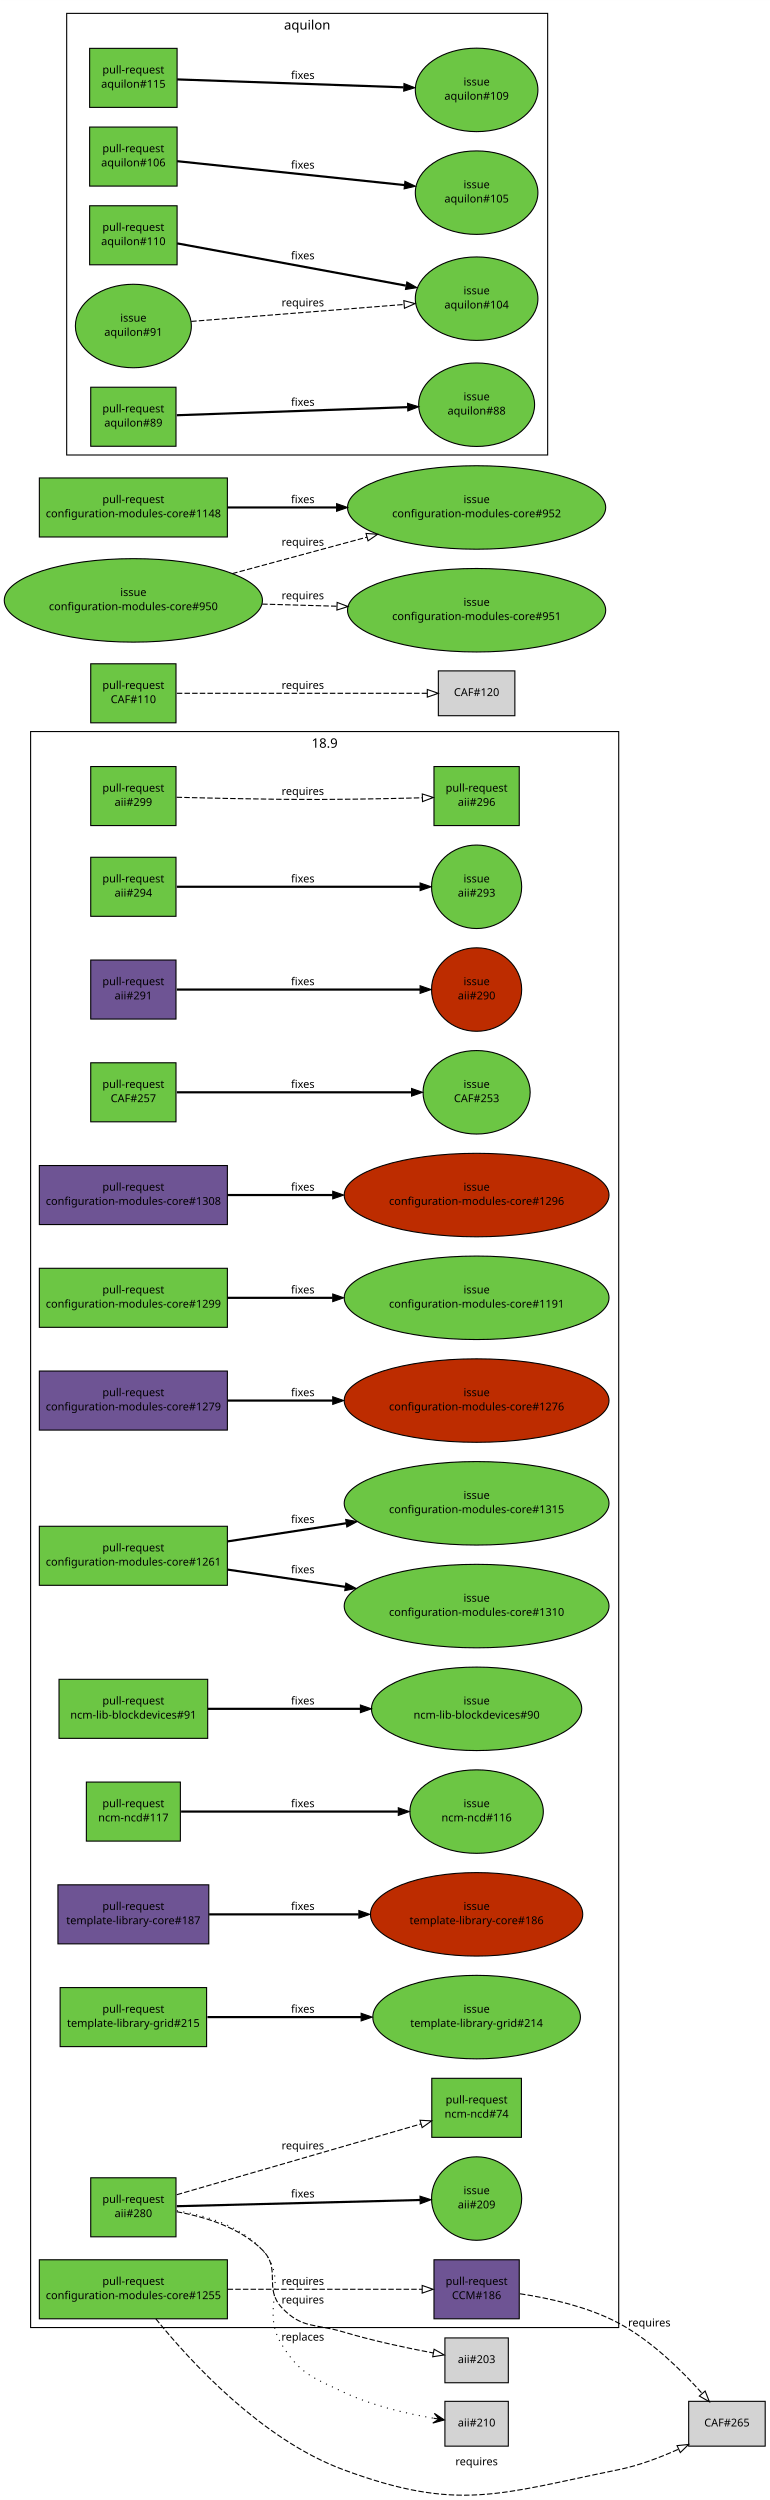
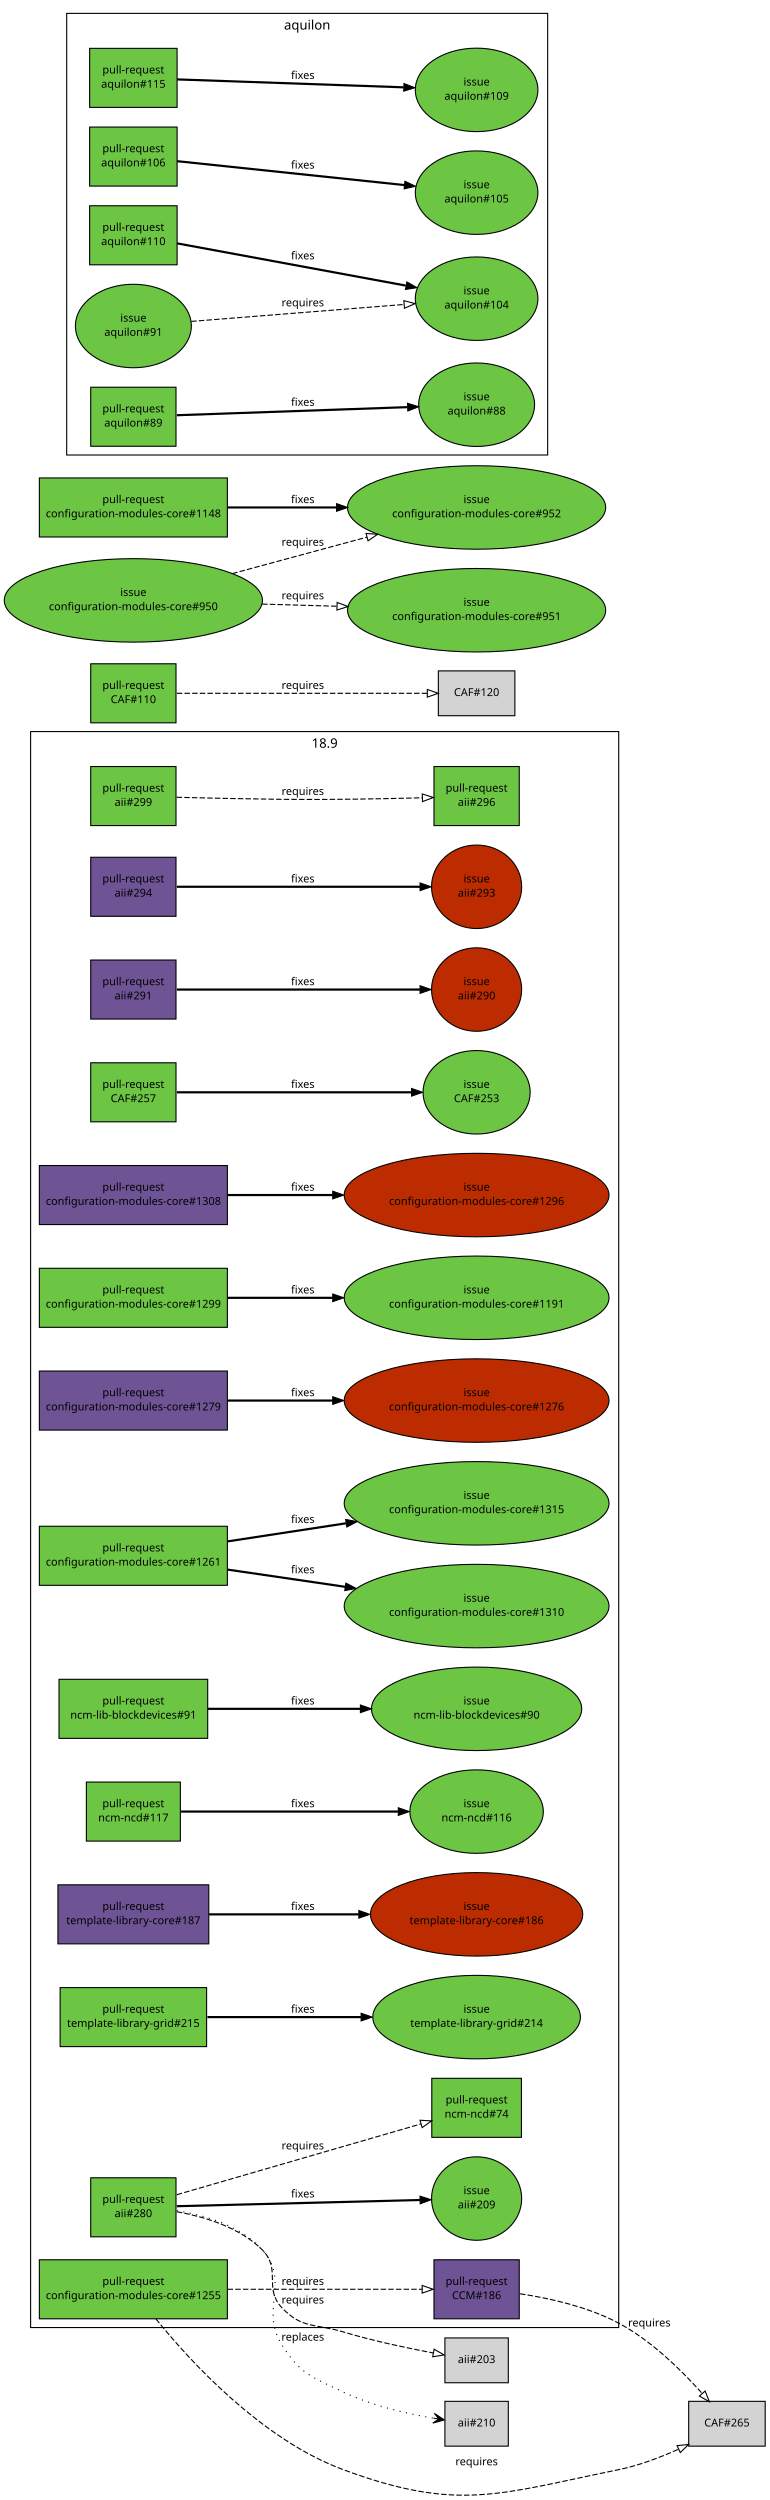
<svg xmlns="http://www.w3.org/2000/svg" xmlns:xlink="http://www.w3.org/1999/xlink" width="704pt" height="2287pt" viewBox="0.00 0.00 704.00 2286.53">
  <g id="graph1" class="graph" transform="scale(1 1) rotate(0) translate(4 2282.53)">
    <polygon fill="white" stroke="white" points="-4,5 -4,-2282.53 701,-2282.53 701,5 -4,5" />
    <g id="graph2" class="cluster">
      <polygon fill="none" stroke="black" points="24,-153.526 24,-1613.53 562,-1613.53 562,-153.526 24,-153.526" />
      <text text-anchor="middle" x="293" y="-1598.73" font-family="Sans" font-size="12.00">18.9</text>
    </g>
    <g id="graph4" class="cluster">
      <polygon fill="none" stroke="black" points="57,-1866.53 57,-2270.53 497,-2270.53 497,-1866.53 57,-1866.53" />
      <text text-anchor="middle" x="277" y="-2255.73" font-family="Sans" font-size="12.00">aquilon</text>
    </g>
    <g id="node1" class="node">
      <a xlink:href="https://github.com/quattor/aii/pull/299" xlink:title="aii-dhcp: support optional hostname ip verification" target="_parent">
        <polygon fill="#6cc644" stroke="black" points="157,-1581.53 79,-1581.53 79,-1527.53 157,-1527.53 157,-1581.53" />
        <text text-anchor="middle" x="118" y="-1558.53" font-family="Sans" font-size="10.00">pull-request</text>
        <text text-anchor="middle" x="118" y="-1545.53" font-family="Sans" font-size="10.00">aii#299</text>
      </a>
    </g>
    <g id="node3" class="node">
      <a xlink:href="https://github.com/quattor/aii/pull/296" xlink:title="DHCP plugin updates" target="_parent">
        <polygon fill="#6cc644" stroke="black" points="471,-1581.53 393,-1581.53 393,-1527.53 471,-1527.53 471,-1581.53" />
        <text text-anchor="middle" x="432" y="-1558.53" font-family="Sans" font-size="10.00">pull-request</text>
        <text text-anchor="middle" x="432" y="-1545.53" font-family="Sans" font-size="10.00">aii#296</text>
      </a>
    </g>
    <g id="edge2" class="edge">
      <path fill="none" stroke="black" stroke-dasharray="5,2" d="M157.571,-1553.42C184.705,-1552.72 221.529,-1551.88 254,-1551.53 297.318,-1551.05 346.561,-1551.99 382.256,-1552.95" />
      <polygon fill="none" stroke="black" points="382.318,-1556.45 392.411,-1553.23 382.512,-1549.45 382.318,-1556.45" />
      <text text-anchor="middle" x="273" y="-1555.53" font-family="Sans" font-size="10.00">requires</text>
    </g>
    <g id="node4" class="node">
      <a xlink:href="https://github.com/quattor/aii/pull/294" xlink:title="aii: ks: disable selinux with kernel param" target="_parent">
-         <polygon fill="#6cc644" stroke="black" points="157,-1498.53 79,-1498.53 79,-1444.53 157,-1444.53 157,-1498.53" />
+         <polygon fill="#6e5494" stroke="black" points="157,-1498.53 79,-1498.53 79,-1444.53 157,-1444.53 157,-1498.53" />
        <text text-anchor="middle" x="118" y="-1475.53" font-family="Sans" font-size="10.00">pull-request</text>
        <text text-anchor="middle" x="118" y="-1462.53" font-family="Sans" font-size="10.00">aii#294</text>
      </a>
    </g>
    <g id="node6" class="node">
      <a xlink:href="https://github.com/quattor/aii/issues/293" xlink:title="Disabling selinux during OS installation does not work with CentOS 7.5" target="_parent">
-         <ellipse fill="#6cc644" stroke="black" cx="432" cy="-1471.53" rx="41.217" ry="38.184" />
+         <ellipse fill="#bd2c00" stroke="black" cx="432" cy="-1471.53" rx="41.217" ry="38.184" />
        <text text-anchor="middle" x="432" y="-1475.53" font-family="Sans" font-size="10.00">issue</text>
        <text text-anchor="middle" x="432" y="-1462.53" font-family="Sans" font-size="10.00">aii#293</text>
      </a>
    </g>
    <g id="edge4" class="edge">
      <path fill="none" stroke="black" stroke-width="2" d="M157.768,-1471.53C214.279,-1471.53 317.868,-1471.53 380.284,-1471.53" />
      <polygon fill="black" stroke="black" points="380.31,-1475.03 390.31,-1471.53 380.31,-1468.03 380.31,-1475.03" />
      <text text-anchor="middle" x="273" y="-1475.53" font-family="Sans" font-size="10.00">fixes</text>
    </g>
    <g id="node7" class="node">
      <a xlink:href="https://github.com/quattor/aii/pull/291" xlink:title="aii-installfe: add support for --cdburl" target="_parent">
        <polygon fill="#6e5494" stroke="black" points="157,-1404.53 79,-1404.53 79,-1350.53 157,-1350.53 157,-1404.53" />
        <text text-anchor="middle" x="118" y="-1381.53" font-family="Sans" font-size="10.00">pull-request</text>
        <text text-anchor="middle" x="118" y="-1368.53" font-family="Sans" font-size="10.00">aii#291</text>
      </a>
    </g>
    <g id="node9" class="node">
      <a xlink:href="https://github.com/quattor/aii/issues/290" xlink:title="18.6.0: aii-installfe should allow to define cdburl" target="_parent">
        <ellipse fill="#bd2c00" stroke="black" cx="432" cy="-1377.53" rx="41.217" ry="38.184" />
        <text text-anchor="middle" x="432" y="-1381.53" font-family="Sans" font-size="10.00">issue</text>
        <text text-anchor="middle" x="432" y="-1368.53" font-family="Sans" font-size="10.00">aii#290</text>
      </a>
    </g>
    <g id="edge6" class="edge">
      <path fill="none" stroke="black" stroke-width="2" d="M157.768,-1377.53C214.279,-1377.53 317.868,-1377.53 380.284,-1377.53" />
      <polygon fill="black" stroke="black" points="380.31,-1381.03 390.31,-1377.53 380.31,-1374.03 380.31,-1381.03" />
      <text text-anchor="middle" x="273" y="-1381.53" font-family="Sans" font-size="10.00">fixes</text>
    </g>
    <g id="node10" class="node">
      <a xlink:href="https://github.com/quattor/aii/pull/280" xlink:title="Support active configuration attribute for plugins" target="_parent">
        <polygon fill="#6cc644" stroke="black" points="157,-290.526 79,-290.526 79,-236.526 157,-236.526 157,-290.526" />
        <text text-anchor="middle" x="118" y="-267.526" font-family="Sans" font-size="10.00">pull-request</text>
        <text text-anchor="middle" x="118" y="-254.526" font-family="Sans" font-size="10.00">aii#280</text>
      </a>
    </g>
    <g id="node12" class="node">
      <a xlink:href="https://github.com/quattor/aii/issues/209" xlink:title="support ACTIVE_CONFIG" target="_parent">
        <ellipse fill="#6cc644" stroke="black" cx="432" cy="-271.526" rx="41.217" ry="38.184" />
        <text text-anchor="middle" x="432" y="-275.526" font-family="Sans" font-size="10.00">issue</text>
        <text text-anchor="middle" x="432" y="-262.526" font-family="Sans" font-size="10.00">aii#209</text>
      </a>
    </g>
    <g id="edge8" class="edge">
      <path fill="none" stroke="black" stroke-width="2" d="M157.768,-264.539C214.279,-265.979 317.868,-268.618 380.284,-270.208" />
      <polygon fill="black" stroke="black" points="380.224,-273.708 390.31,-270.464 380.402,-266.71 380.224,-273.708" />
      <text text-anchor="middle" x="273" y="-272.526" font-family="Sans" font-size="10.00">fixes</text>
    </g>
    <g id="node14" class="node">
      <a xlink:href="https://github.com/quattor/ncm-ncd/pull/74" xlink:title="Set the current active config as an attribute to the component" target="_parent">
        <polygon fill="#6cc644" stroke="black" points="473,-381.526 391,-381.526 391,-327.526 473,-327.526 473,-381.526" />
        <text text-anchor="middle" x="432" y="-358.526" font-family="Sans" font-size="10.00">pull-request</text>
        <text text-anchor="middle" x="432" y="-345.526" font-family="Sans" font-size="10.00">ncm-ncd#74</text>
      </a>
    </g>
    <g id="edge10" class="edge">
      <path fill="none" stroke="black" stroke-dasharray="5,2" d="M157.768,-275.051C214.552,-291.508 318.871,-321.74 381.186,-339.8" />
      <polygon fill="none" stroke="black" points="380.234,-343.168 390.813,-342.589 382.182,-336.444 380.234,-343.168" />
      <text text-anchor="middle" x="273" y="-316.526" font-family="Sans" font-size="10.00">requires</text>
    </g>
    <g id="node16" class="node">
      <polygon fill="lightgrey" stroke="black" points="461,-144.026 403,-144.026 403,-103.026 461,-103.026 461,-144.026" />
      <text text-anchor="middle" x="432" y="-121.026" font-family="Sans" font-size="10.00">aii#203</text>
    </g>
    <g id="edge12" class="edge">
      <path fill="none" stroke="black" stroke-dasharray="5,2" d="M157.743,-259.473C183.166,-254.905 215.166,-245.19 236,-224.526 253.663,-207.007 236.827,-189.525 254,-171.526 272.46,-152.179 284.392,-157.228 310,-149.526 337.129,-141.367 368.388,-134.757 392.472,-130.244" />
      <polygon fill="none" stroke="black" points="393.116,-133.684 402.322,-128.44 391.855,-126.799 393.116,-133.684" />
      <text text-anchor="middle" x="273" y="-175.526" font-family="Sans" font-size="10.00">requires</text>
    </g>
    <g id="node18" class="node">
      <polygon fill="lightgrey" stroke="black" points="461,-86.026 403,-86.026 403,-45.026 461,-45.026 461,-86.026" />
      <text text-anchor="middle" x="432" y="-63.026" font-family="Sans" font-size="10.00">aii#210</text>
    </g>
    <g id="edge14" class="edge">
      <path fill="none" stroke="black" stroke-dasharray="1,5" d="M157.758,-260.431C183.688,-256.283 216.265,-246.676 236,-224.526 262.267,-195.045 233.026,-170.98 254,-137.526 270.668,-110.939 281.664,-108.008 310,-94.526 336.06,-82.126 367.844,-74.792 392.437,-70.603" />
      <polygon fill="black" stroke="black" points="402.498,-68.994 393.334,-75.016 397.561,-69.783 392.624,-70.573 392.624,-70.573 392.624,-70.573 397.561,-69.783 391.913,-66.129 402.498,-68.994 402.498,-68.994" />
      <text text-anchor="middle" x="273" y="-141.526" font-family="Sans" font-size="10.00">replaces</text>
    </g>
    <g id="node19" class="node">
      <a xlink:href="https://github.com/quattor/CAF/pull/257" xlink:title="Process: run process as another user" target="_parent">
        <polygon fill="#6cc644" stroke="black" points="157,-1310.53 79,-1310.53 79,-1256.53 157,-1256.53 157,-1310.53" />
        <text text-anchor="middle" x="118" y="-1287.53" font-family="Sans" font-size="10.00">pull-request</text>
        <text text-anchor="middle" x="118" y="-1274.53" font-family="Sans" font-size="10.00">CAF#257</text>
      </a>
    </g>
    <g id="node21" class="node">
      <a xlink:href="https://github.com/quattor/CAF/issues/253" xlink:title="CAF::Process: Include an option to execute the command as an specific user" target="_parent">
        <ellipse fill="#6cc644" stroke="black" cx="432" cy="-1283.53" rx="48.998" ry="38.184" />
        <text text-anchor="middle" x="432" y="-1287.53" font-family="Sans" font-size="10.00">issue</text>
        <text text-anchor="middle" x="432" y="-1274.53" font-family="Sans" font-size="10.00">CAF#253</text>
      </a>
    </g>
    <g id="edge16" class="edge">
      <path fill="none" stroke="black" stroke-width="2" d="M157.768,-1283.53C211.934,-1283.53 309.353,-1283.53 372.308,-1283.53" />
      <polygon fill="black" stroke="black" points="372.488,-1287.03 382.488,-1283.53 372.488,-1280.03 372.488,-1287.03" />
      <text text-anchor="middle" x="273" y="-1287.53" font-family="Sans" font-size="10.00">fixes</text>
    </g>
    <g id="node22" class="node">
      <a xlink:href="https://github.com/quattor/CAF/pull/110" xlink:title="CAF::Download class: API proposal" target="_parent">
        <polygon fill="#6cc644" stroke="black" points="157,-1675.53 79,-1675.53 79,-1621.53 157,-1621.53 157,-1675.53" />
        <text text-anchor="middle" x="118" y="-1652.53" font-family="Sans" font-size="10.00">pull-request</text>
        <text text-anchor="middle" x="118" y="-1639.53" font-family="Sans" font-size="10.00">CAF#110</text>
      </a>
    </g>
    <g id="node24" class="node">
      <polygon fill="lightgrey" stroke="black" points="467,-1669.03 397,-1669.03 397,-1628.03 467,-1628.03 467,-1669.03" />
      <text text-anchor="middle" x="432" y="-1646.03" font-family="Sans" font-size="10.00">CAF#120</text>
    </g>
    <g id="edge18" class="edge">
      <path fill="none" stroke="black" stroke-dasharray="5,2" d="M157.768,-1648.53C216.269,-1648.53 325.221,-1648.53 386.719,-1648.53" />
      <polygon fill="none" stroke="black" points="386.897,-1652.03 396.897,-1648.53 386.897,-1645.03 386.897,-1652.03" />
      <text text-anchor="middle" x="273" y="-1652.53" font-family="Sans" font-size="10.00">requires</text>
    </g>
    <g id="node25" class="node">
      <a xlink:href="https://github.com/quattor/CCM/pull/186" xlink:title="TextRender: add support for jsonpretty type" target="_parent">
        <polygon fill="#6e5494" stroke="black" points="471,-215.526 393,-215.526 393,-161.526 471,-161.526 471,-215.526" />
        <text text-anchor="middle" x="432" y="-192.526" font-family="Sans" font-size="10.00">pull-request</text>
        <text text-anchor="middle" x="432" y="-179.526" font-family="Sans" font-size="10.00">CCM#186</text>
      </a>
    </g>
    <g id="node27" class="node">
      <polygon fill="lightgrey" stroke="black" points="696,-86.026 626,-86.026 626,-45.026 696,-45.026 696,-86.026" />
      <text text-anchor="middle" x="661" y="-63.026" font-family="Sans" font-size="10.00">CAF#265</text>
    </g>
    <g id="edge20" class="edge">
      <path fill="none" stroke="black" stroke-dasharray="5,2" d="M471.696,-184.425C498.457,-180.406 533.872,-172.581 562,-157.526 592.083,-141.425 619.934,-113.929 638.382,-93.18" />
      <polygon fill="none" stroke="black" points="641.056,-95.439 644.977,-85.596 635.774,-90.846 641.056,-95.439" />
      <text text-anchor="middle" x="590" y="-154.526" font-family="Sans" font-size="10.00">requires</text>
    </g>
    <g id="node28" class="node">
      <a xlink:href="https://github.com/quattor/configuration-modules-core/pull/1308" xlink:title="ncm-network: no error wrt missing (IPv4) ip and netmask in a pure IPv6 config" target="_parent">
        <polygon fill="#6e5494" stroke="black" points="204,-1216.53 32,-1216.53 32,-1162.53 204,-1162.53 204,-1216.53" />
        <text text-anchor="middle" x="118" y="-1193.53" font-family="Sans" font-size="10.00">pull-request</text>
        <text text-anchor="middle" x="118" y="-1180.53" font-family="Sans" font-size="10.00">configuration-modules-core#1308</text>
      </a>
    </g>
    <g id="node30" class="node">
      <a xlink:href="https://github.com/quattor/configuration-modules-core/issues/1296" xlink:title="ncm-network: Returns an error when an interface is configured as IPv6 only" target="_parent">
        <ellipse fill="#bd2c00" stroke="black" cx="432" cy="-1189.53" rx="121.122" ry="38.184" />
        <text text-anchor="middle" x="432" y="-1193.53" font-family="Sans" font-size="10.00">issue</text>
        <text text-anchor="middle" x="432" y="-1180.53" font-family="Sans" font-size="10.00">configuration-modules-core#1296</text>
      </a>
    </g>
    <g id="edge22" class="edge">
      <path fill="none" stroke="black" stroke-width="2" d="M204.217,-1189.53C233.916,-1189.53 267.888,-1189.53 300.372,-1189.53" />
      <polygon fill="black" stroke="black" points="300.399,-1193.03 310.399,-1189.53 300.399,-1186.03 300.399,-1193.03" />
      <text text-anchor="middle" x="273" y="-1193.53" font-family="Sans" font-size="10.00">fixes</text>
    </g>
    <g id="node31" class="node">
      <a xlink:href="https://github.com/quattor/configuration-modules-core/pull/1299" xlink:title="ncm-sysconfig: Quote values" target="_parent">
        <polygon fill="#6cc644" stroke="black" points="204,-1122.53 32,-1122.53 32,-1068.53 204,-1068.53 204,-1122.53" />
        <text text-anchor="middle" x="118" y="-1099.53" font-family="Sans" font-size="10.00">pull-request</text>
        <text text-anchor="middle" x="118" y="-1086.53" font-family="Sans" font-size="10.00">configuration-modules-core#1299</text>
      </a>
    </g>
    <g id="node33" class="node">
      <a xlink:href="https://github.com/quattor/configuration-modules-core/issues/1191" xlink:title="ncm-sysconfig: Values should be quoted" target="_parent">
        <ellipse fill="#6cc644" stroke="black" cx="432" cy="-1095.53" rx="121.122" ry="38.184" />
        <text text-anchor="middle" x="432" y="-1099.53" font-family="Sans" font-size="10.00">issue</text>
        <text text-anchor="middle" x="432" y="-1086.53" font-family="Sans" font-size="10.00">configuration-modules-core#1191</text>
      </a>
    </g>
    <g id="edge24" class="edge">
      <path fill="none" stroke="black" stroke-width="2" d="M204.217,-1095.53C233.916,-1095.53 267.888,-1095.53 300.372,-1095.53" />
      <polygon fill="black" stroke="black" points="300.399,-1099.03 310.399,-1095.53 300.399,-1092.03 300.399,-1099.03" />
      <text text-anchor="middle" x="273" y="-1099.53" font-family="Sans" font-size="10.00">fixes</text>
    </g>
    <g id="node34" class="node">
      <a xlink:href="https://github.com/quattor/configuration-modules-core/pull/1279" xlink:title="ncm-metaconfig: ganeshav2 add include" target="_parent">
        <polygon fill="#6e5494" stroke="black" points="204,-1028.53 32,-1028.53 32,-974.526 204,-974.526 204,-1028.53" />
        <text text-anchor="middle" x="118" y="-1005.53" font-family="Sans" font-size="10.00">pull-request</text>
        <text text-anchor="middle" x="118" y="-992.526" font-family="Sans" font-size="10.00">configuration-modules-core#1279</text>
      </a>
    </g>
    <g id="node36" class="node">
      <a xlink:href="https://github.com/quattor/configuration-modules-core/issues/1276" xlink:title="ncm-metaconfig: Ganesha v2 %include option is missing" target="_parent">
        <ellipse fill="#bd2c00" stroke="black" cx="432" cy="-1001.53" rx="121.122" ry="38.184" />
        <text text-anchor="middle" x="432" y="-1005.53" font-family="Sans" font-size="10.00">issue</text>
        <text text-anchor="middle" x="432" y="-992.526" font-family="Sans" font-size="10.00">configuration-modules-core#1276</text>
      </a>
    </g>
    <g id="edge26" class="edge">
      <path fill="none" stroke="black" stroke-width="2" d="M204.217,-1001.53C233.916,-1001.53 267.888,-1001.53 300.372,-1001.53" />
      <polygon fill="black" stroke="black" points="300.399,-1005.03 310.399,-1001.53 300.399,-998.026 300.399,-1005.03" />
      <text text-anchor="middle" x="273" y="-1005.53" font-family="Sans" font-size="10.00">fixes</text>
    </g>
    <g id="node37" class="node">
      <a xlink:href="https://github.com/quattor/configuration-modules-core/pull/1261" xlink:title="[WIP] ncm-openstack: Include ovs and storage support" target="_parent">
        <polygon fill="#6cc644" stroke="black" points="204,-886.526 32,-886.526 32,-832.526 204,-832.526 204,-886.526" />
        <text text-anchor="middle" x="118" y="-863.526" font-family="Sans" font-size="10.00">pull-request</text>
        <text text-anchor="middle" x="118" y="-850.526" font-family="Sans" font-size="10.00">configuration-modules-core#1261</text>
      </a>
    </g>
    <g id="node39" class="node">
      <a xlink:href="https://github.com/quattor/configuration-modules-core/issues/1310" xlink:title="ncm-openstack: add Heat service support" target="_parent">
        <ellipse fill="#6cc644" stroke="black" cx="432" cy="-813.526" rx="121.122" ry="38.184" />
        <text text-anchor="middle" x="432" y="-817.526" font-family="Sans" font-size="10.00">issue</text>
        <text text-anchor="middle" x="432" y="-804.526" font-family="Sans" font-size="10.00">configuration-modules-core#1310</text>
      </a>
    </g>
    <g id="edge28" class="edge">
      <path fill="none" stroke="black" stroke-width="2" d="M204.217,-846.895C237.408,-842.033 275.936,-836.389 311.76,-831.141" />
      <polygon fill="black" stroke="black" points="312.398,-834.585 321.785,-829.672 311.383,-827.659 312.398,-834.585" />
      <text text-anchor="middle" x="273" y="-843.526" font-family="Sans" font-size="10.00">fixes</text>
    </g>
    <g id="node41" class="node">
      <a xlink:href="https://github.com/quattor/configuration-modules-core/issues/1315" xlink:title="ncm-openstack: add murano service support" target="_parent">
        <ellipse fill="#6cc644" stroke="black" cx="432" cy="-907.526" rx="121.122" ry="38.184" />
        <text text-anchor="middle" x="432" y="-911.526" font-family="Sans" font-size="10.00">issue</text>
        <text text-anchor="middle" x="432" y="-898.526" font-family="Sans" font-size="10.00">configuration-modules-core#1315</text>
      </a>
    </g>
    <g id="edge30" class="edge">
      <path fill="none" stroke="black" stroke-width="2" d="M204.217,-872.706C237.657,-877.817 276.515,-883.757 312.565,-889.268" />
      <polygon fill="black" stroke="black" points="312.238,-892.759 322.652,-890.81 313.296,-885.839 312.238,-892.759" />
      <text text-anchor="middle" x="273" y="-889.526" font-family="Sans" font-size="10.00">fixes</text>
    </g>
    <g id="node42" class="node">
      <a xlink:href="https://github.com/quattor/configuration-modules-core/pull/1255" xlink:title=" ncm-metaconfig: add irods config files" target="_parent">
        <polygon fill="#6cc644" stroke="black" points="204,-215.526 32,-215.526 32,-161.526 204,-161.526 204,-215.526" />
        <text text-anchor="middle" x="118" y="-192.526" font-family="Sans" font-size="10.00">pull-request</text>
        <text text-anchor="middle" x="118" y="-179.526" font-family="Sans" font-size="10.00">configuration-modules-core#1255</text>
      </a>
    </g>
    <g id="edge34" class="edge">
      <path fill="none" stroke="black" stroke-dasharray="5,2" d="M204.217,-188.526C261.388,-188.526 334.397,-188.526 382.136,-188.526" />
      <polygon fill="none" stroke="black" points="382.221,-192.026 392.22,-188.526 382.22,-185.026 382.221,-192.026" />
      <text text-anchor="middle" x="273" y="-192.526" font-family="Sans" font-size="10.00">requires</text>
    </g>
    <g id="edge32" class="edge">
      <path fill="none" stroke="black" stroke-dasharray="5,2" d="M138.576,-161.457C170.314,-122.208 235.408,-51.174 310,-23.526 415.018,15.399 452.246,-1.208 562,-23.526 580.506,-27.289 599.843,-34.635 616.466,-42.146" />
      <polygon fill="none" stroke="black" points="615.371,-45.497 625.913,-46.561 618.335,-39.156 615.371,-45.497" />
      <text text-anchor="middle" x="432" y="-27.526" font-family="Sans" font-size="10.00">requires</text>
    </g>
    <g id="node45" class="node">
      <a xlink:href="https://github.com/quattor/configuration-modules-core/pull/1148" xlink:title="ncm-spma: Remove support from groups from spma yumng backend" target="_parent">
        <polygon fill="#6cc644" stroke="black" points="204,-1845.53 32,-1845.53 32,-1791.53 204,-1791.53 204,-1845.53" />
        <text text-anchor="middle" x="118" y="-1822.53" font-family="Sans" font-size="10.00">pull-request</text>
        <text text-anchor="middle" x="118" y="-1809.53" font-family="Sans" font-size="10.00">configuration-modules-core#1148</text>
      </a>
    </g>
    <g id="node47" class="node">
      <a xlink:href="https://github.com/quattor/configuration-modules-core/issues/952" xlink:title="ncm-spma (yumng): Remove support for package groups" target="_parent">
        <ellipse fill="#6cc644" stroke="black" cx="432" cy="-1818.53" rx="118.087" ry="38.184" />
        <text text-anchor="middle" x="432" y="-1822.53" font-family="Sans" font-size="10.00">issue</text>
        <text text-anchor="middle" x="432" y="-1809.53" font-family="Sans" font-size="10.00">configuration-modules-core#952</text>
      </a>
    </g>
    <g id="edge36" class="edge">
      <path fill="none" stroke="black" stroke-width="2" d="M204.217,-1818.53C234.903,-1818.53 270.151,-1818.53 303.606,-1818.53" />
      <polygon fill="black" stroke="black" points="303.924,-1822.03 313.924,-1818.53 303.924,-1815.03 303.924,-1822.03" />
      <text text-anchor="middle" x="273" y="-1822.53" font-family="Sans" font-size="10.00">fixes</text>
    </g>
    <g id="node48" class="node">
      <a xlink:href="https://github.com/quattor/configuration-modules-core/issues/950" xlink:title="ncm-spma: Remove support for package groups from yum backends" target="_parent">
        <ellipse fill="#6cc644" stroke="black" cx="118" cy="-1733.53" rx="118.087" ry="38.184" />
        <text text-anchor="middle" x="118" y="-1737.53" font-family="Sans" font-size="10.00">issue</text>
        <text text-anchor="middle" x="118" y="-1724.53" font-family="Sans" font-size="10.00">configuration-modules-core#950</text>
      </a>
    </g>
    <g id="edge40" class="edge">
      <path fill="none" stroke="black" stroke-dasharray="5,2" d="M208.401,-1758C246.98,-1768.44 292.147,-1780.67 331.747,-1791.39" />
      <polygon fill="none" stroke="black" points="330.855,-1794.77 341.422,-1794.01 332.684,-1788.02 330.855,-1794.77" />
      <text text-anchor="middle" x="273" y="-1783.53" font-family="Sans" font-size="10.00">requires</text>
    </g>
    <g id="node50" class="node">
      <a xlink:href="https://github.com/quattor/configuration-modules-core/issues/951" xlink:title="ncm-spma (yum): Remove support for package groups" target="_parent">
        <ellipse fill="#6cc644" stroke="black" cx="432" cy="-1724.53" rx="118.087" ry="38.184" />
        <text text-anchor="middle" x="432" y="-1728.53" font-family="Sans" font-size="10.00">issue</text>
        <text text-anchor="middle" x="432" y="-1715.53" font-family="Sans" font-size="10.00">configuration-modules-core#951</text>
      </a>
    </g>
    <g id="edge38" class="edge">
      <path fill="none" stroke="black" stroke-dasharray="5,2" d="M235.815,-1730.15C258.074,-1729.51 281.456,-1728.84 304.01,-1728.19" />
      <polygon fill="none" stroke="black" points="304.412,-1731.68 314.308,-1727.9 304.212,-1724.69 304.412,-1731.68" />
      <text text-anchor="middle" x="273" y="-1734.53" font-family="Sans" font-size="10.00">requires</text>
    </g>
    <g id="node52" class="node">
      <a xlink:href="https://github.com/quattor/ncm-lib-blockdevices/pull/91" xlink:title="Filesystem.pm: add option -f to mkfs.xfs" target="_parent">
        <polygon fill="#6cc644" stroke="black" points="186,-746.526 50,-746.526 50,-692.526 186,-692.526 186,-746.526" />
        <text text-anchor="middle" x="118" y="-723.526" font-family="Sans" font-size="10.00">pull-request</text>
        <text text-anchor="middle" x="118" y="-710.526" font-family="Sans" font-size="10.00">ncm-lib-blockdevices#91</text>
      </a>
    </g>
    <g id="node54" class="node">
      <a xlink:href="https://github.com/quattor/ncm-lib-blockdevices/issues/90" xlink:title="Filesystem: mkfs.xfs should be used with -f" target="_parent">
        <ellipse fill="#6cc644" stroke="black" cx="432" cy="-719.526" rx="96.166" ry="38.184" />
        <text text-anchor="middle" x="432" y="-723.526" font-family="Sans" font-size="10.00">issue</text>
        <text text-anchor="middle" x="432" y="-710.526" font-family="Sans" font-size="10.00">ncm-lib-blockdevices#90</text>
      </a>
    </g>
    <g id="edge42" class="edge">
      <path fill="none" stroke="black" stroke-width="2" d="M186.133,-719.526C226.883,-719.526 279.543,-719.526 325.667,-719.526" />
      <polygon fill="black" stroke="black" points="325.708,-723.026 335.708,-719.526 325.708,-716.026 325.708,-723.026" />
      <text text-anchor="middle" x="273" y="-723.526" font-family="Sans" font-size="10.00">fixes</text>
    </g>
    <g id="node55" class="node">
      <a xlink:href="https://github.com/quattor/ncm-ncd/pull/117" xlink:title="Allow component modules to be loaded from any path" target="_parent">
        <polygon fill="#6cc644" stroke="black" points="161,-652.526 75,-652.526 75,-598.526 161,-598.526 161,-652.526" />
        <text text-anchor="middle" x="118" y="-629.526" font-family="Sans" font-size="10.00">pull-request</text>
        <text text-anchor="middle" x="118" y="-616.526" font-family="Sans" font-size="10.00">ncm-ncd#117</text>
      </a>
    </g>
    <g id="node57" class="node">
      <a xlink:href="https://github.com/quattor/ncm-ncd/issues/116" xlink:title="hasFile() prevents component modules from being relocated" target="_parent">
        <ellipse fill="#6cc644" stroke="black" cx="432" cy="-625.526" rx="61.018" ry="38.184" />
        <text text-anchor="middle" x="432" y="-629.526" font-family="Sans" font-size="10.00">issue</text>
        <text text-anchor="middle" x="432" y="-616.526" font-family="Sans" font-size="10.00">ncm-ncd#116</text>
      </a>
    </g>
    <g id="edge44" class="edge">
      <path fill="none" stroke="black" stroke-width="2" d="M161.66,-625.526C212.954,-625.526 298.809,-625.526 360.001,-625.526" />
      <polygon fill="black" stroke="black" points="360.362,-629.026 370.362,-625.526 360.362,-622.026 360.362,-629.026" />
      <text text-anchor="middle" x="273" y="-629.526" font-family="Sans" font-size="10.00">fixes</text>
    </g>
    <g id="node58" class="node">
      <a xlink:href="https://github.com/quattor/template-library-core/pull/187" xlink:title="pan/types: fix incorrect regexp for linux_capability" target="_parent">
        <polygon fill="#6e5494" stroke="black" points="187,-558.526 49,-558.526 49,-504.526 187,-504.526 187,-558.526" />
        <text text-anchor="middle" x="118" y="-535.526" font-family="Sans" font-size="10.00">pull-request</text>
        <text text-anchor="middle" x="118" y="-522.526" font-family="Sans" font-size="10.00">template-library-core#187</text>
      </a>
    </g>
    <g id="node60" class="node">
      <a xlink:href="https://github.com/quattor/template-library-core/issues/186" xlink:title="18.6.0: linux_capability type regexp incorrect" target="_parent">
        <ellipse fill="#bd2c00" stroke="black" cx="432" cy="-531.526" rx="97.08" ry="38.184" />
        <text text-anchor="middle" x="432" y="-535.526" font-family="Sans" font-size="10.00">issue</text>
        <text text-anchor="middle" x="432" y="-522.526" font-family="Sans" font-size="10.00">template-library-core#186</text>
      </a>
    </g>
    <g id="edge46" class="edge">
      <path fill="none" stroke="black" stroke-width="2" d="M187.297,-531.526C227.427,-531.526 278.812,-531.526 324.125,-531.526" />
      <polygon fill="black" stroke="black" points="324.295,-535.026 334.295,-531.526 324.295,-528.026 324.295,-535.026" />
      <text text-anchor="middle" x="273" y="-535.526" font-family="Sans" font-size="10.00">fixes</text>
    </g>
    <g id="node61" class="node">
      <a xlink:href="https://github.com/quattor/template-library-grid/pull/215" xlink:title="Committing changes running in production at GRIF" target="_parent">
        <polygon fill="#6cc644" stroke="black" points="185,-464.526 51,-464.526 51,-410.526 185,-410.526 185,-464.526" />
        <text text-anchor="middle" x="118" y="-441.526" font-family="Sans" font-size="10.00">pull-request</text>
        <text text-anchor="middle" x="118" y="-428.526" font-family="Sans" font-size="10.00">template-library-grid#215</text>
      </a>
    </g>
    <g id="node63" class="node">
      <a xlink:href="https://github.com/quattor/template-library-grid/issues/214" xlink:title="features/htcondor/server/groups: voms-clients package renamed" target="_parent">
        <ellipse fill="#6cc644" stroke="black" cx="432" cy="-437.526" rx="94.96" ry="38.184" />
        <text text-anchor="middle" x="432" y="-441.526" font-family="Sans" font-size="10.00">issue</text>
        <text text-anchor="middle" x="432" y="-428.526" font-family="Sans" font-size="10.00">template-library-grid#214</text>
      </a>
    </g>
    <g id="edge48" class="edge">
      <path fill="none" stroke="black" stroke-width="2" d="M185.747,-437.526C226.73,-437.526 279.863,-437.526 326.279,-437.526" />
      <polygon fill="black" stroke="black" points="326.381,-441.026 336.381,-437.526 326.381,-434.026 326.381,-441.026" />
      <text text-anchor="middle" x="273" y="-441.526" font-family="Sans" font-size="10.00">fixes</text>
    </g>
    <g id="node64" class="node">
      <a xlink:href="https://github.com/quattor/aquilon/pull/115" xlink:title="services: insert service data early in the object template" target="_parent">
        <polygon fill="#6cc644" stroke="black" points="158,-2238.53 78,-2238.53 78,-2184.53 158,-2184.53 158,-2238.53" />
        <text text-anchor="middle" x="118" y="-2215.53" font-family="Sans" font-size="10.00">pull-request</text>
        <text text-anchor="middle" x="118" y="-2202.53" font-family="Sans" font-size="10.00">aquilon#115</text>
      </a>
    </g>
    <g id="node66" class="node">
      <a xlink:href="https://github.com/quattor/aquilon/issues/109" xlink:title="Why service configuration is included so late in the plenary object?" target="_parent">
        <ellipse fill="#6cc644" stroke="black" cx="432" cy="-2200.53" rx="56.068" ry="38.184" />
        <text text-anchor="middle" x="432" y="-2204.53" font-family="Sans" font-size="10.00">issue</text>
        <text text-anchor="middle" x="432" y="-2191.53" font-family="Sans" font-size="10.00">aquilon#109</text>
      </a>
    </g>
    <g id="edge50" class="edge">
      <path fill="none" stroke="black" stroke-width="2" d="M158.087,-2210.12C210.318,-2208.29 302.376,-2205.07 365.228,-2202.87" />
      <polygon fill="black" stroke="black" points="365.57,-2206.36 375.441,-2202.51 365.325,-2199.36 365.57,-2206.36" />
      <text text-anchor="middle" x="273" y="-2210.53" font-family="Sans" font-size="10.00">fixes</text>
    </g>
    <g id="node67" class="node">
      <a xlink:href="https://github.com/quattor/aquilon/pull/110" xlink:title="Change site and machine namespace to use continent name" target="_parent">
        <polygon fill="#6cc644" stroke="black" points="158,-2094.53 78,-2094.53 78,-2040.53 158,-2040.53 158,-2094.53" />
        <text text-anchor="middle" x="118" y="-2071.53" font-family="Sans" font-size="10.00">pull-request</text>
        <text text-anchor="middle" x="118" y="-2058.53" font-family="Sans" font-size="10.00">aquilon#110</text>
      </a>
    </g>
    <g id="node69" class="node">
      <a xlink:href="https://github.com/quattor/aquilon/issues/104" xlink:title="1.12.62: location related templates cannot be used" target="_parent">
        <ellipse fill="#6cc644" stroke="black" cx="432" cy="-2009.53" rx="56.068" ry="38.184" />
        <text text-anchor="middle" x="432" y="-2013.53" font-family="Sans" font-size="10.00">issue</text>
        <text text-anchor="middle" x="432" y="-2000.53" font-family="Sans" font-size="10.00">aquilon#104</text>
      </a>
    </g>
    <g id="edge52" class="edge">
      <path fill="none" stroke="black" stroke-width="2" d="M158.087,-2060.12C210.866,-2050.37 304.312,-2033.11 367.197,-2021.5" />
      <polygon fill="black" stroke="black" points="368.205,-2024.87 377.403,-2019.61 366.933,-2017.99 368.205,-2024.87" />
      <text text-anchor="middle" x="273" y="-2045.53" font-family="Sans" font-size="10.00">fixes</text>
    </g>
    <g id="node70" class="node">
      <a xlink:href="https://github.com/quattor/aquilon/pull/106" xlink:title="machine plenary templates: allow to use the rack fullname" target="_parent">
        <polygon fill="#6cc644" stroke="black" points="158,-2166.53 78,-2166.53 78,-2112.53 158,-2112.53 158,-2166.53" />
        <text text-anchor="middle" x="118" y="-2143.53" font-family="Sans" font-size="10.00">pull-request</text>
        <text text-anchor="middle" x="118" y="-2130.53" font-family="Sans" font-size="10.00">aquilon#106</text>
      </a>
    </g>
    <g id="node72" class="node">
      <a xlink:href="https://github.com/quattor/aquilon/issues/105" xlink:title="1.12.62: allow to use rack fullname rather than name in machine template namespace" target="_parent">
        <ellipse fill="#6cc644" stroke="black" cx="432" cy="-2106.53" rx="56.068" ry="38.184" />
        <text text-anchor="middle" x="432" y="-2110.53" font-family="Sans" font-size="10.00">issue</text>
        <text text-anchor="middle" x="432" y="-2097.53" font-family="Sans" font-size="10.00">aquilon#105</text>
      </a>
    </g>
    <g id="edge54" class="edge">
      <path fill="none" stroke="black" stroke-width="2" d="M158.087,-2135.31C210.475,-2129.81 302.928,-2120.09 365.792,-2113.48" />
      <polygon fill="black" stroke="black" points="366.425,-2116.94 376.004,-2112.41 365.693,-2109.98 366.425,-2116.94" />
      <text text-anchor="middle" x="273" y="-2128.53" font-family="Sans" font-size="10.00">fixes</text>
    </g>
    <g id="node73" class="node">
      <a xlink:href="https://github.com/quattor/aquilon/issues/91" xlink:title="1.12.58: city timezone is not passed to the object template" target="_parent">
        <ellipse fill="#6cc644" stroke="black" cx="118" cy="-1984.53" rx="53.033" ry="38.184" />
        <text text-anchor="middle" x="118" y="-1988.53" font-family="Sans" font-size="10.00">issue</text>
        <text text-anchor="middle" x="118" y="-1975.53" font-family="Sans" font-size="10.00">aquilon#91</text>
      </a>
    </g>
    <g id="edge56" class="edge">
      <path fill="none" stroke="black" stroke-dasharray="5,2" d="M170.911,-1988.74C224.497,-1993 307.527,-1999.62 365.524,-2004.23" />
      <polygon fill="none" stroke="black" points="365.442,-2007.74 375.688,-2005.04 365.998,-2000.76 365.442,-2007.74" />
      <text text-anchor="middle" x="273" y="-2002.53" font-family="Sans" font-size="10.00">requires</text>
    </g>
    <g id="node75" class="node">
      <a xlink:href="https://github.com/quattor/aquilon/pull/89" xlink:title="Broker: pass archetype to the object profile" target="_parent">
        <polygon fill="#6cc644" stroke="black" points="157,-1928.53 79,-1928.53 79,-1874.53 157,-1874.53 157,-1928.53" />
        <text text-anchor="middle" x="118" y="-1905.53" font-family="Sans" font-size="10.00">pull-request</text>
        <text text-anchor="middle" x="118" y="-1892.53" font-family="Sans" font-size="10.00">aquilon#89</text>
      </a>
    </g>
    <g id="node77" class="node">
      <a xlink:href="https://github.com/quattor/aquilon/issues/88" xlink:title="1.12.58: the broker should pass the archetype to the object template" target="_parent">
        <ellipse fill="#6cc644" stroke="black" cx="432" cy="-1912.53" rx="53.033" ry="38.184" />
        <text text-anchor="middle" x="432" y="-1916.53" font-family="Sans" font-size="10.00">issue</text>
        <text text-anchor="middle" x="432" y="-1903.53" font-family="Sans" font-size="10.00">aquilon#88</text>
      </a>
    </g>
    <g id="edge58" class="edge">
      <path fill="none" stroke="black" stroke-width="2" d="M157.768,-1902.92C210.918,-1904.78 305.713,-1908.1 368.729,-1910.31" />
      <polygon fill="black" stroke="black" points="368.829,-1913.81 378.945,-1910.67 369.074,-1906.82 368.829,-1913.81" />
      <text text-anchor="middle" x="273" y="-1911.53" font-family="Sans" font-size="10.00">fixes</text>
    </g>
  </g>
</svg>
